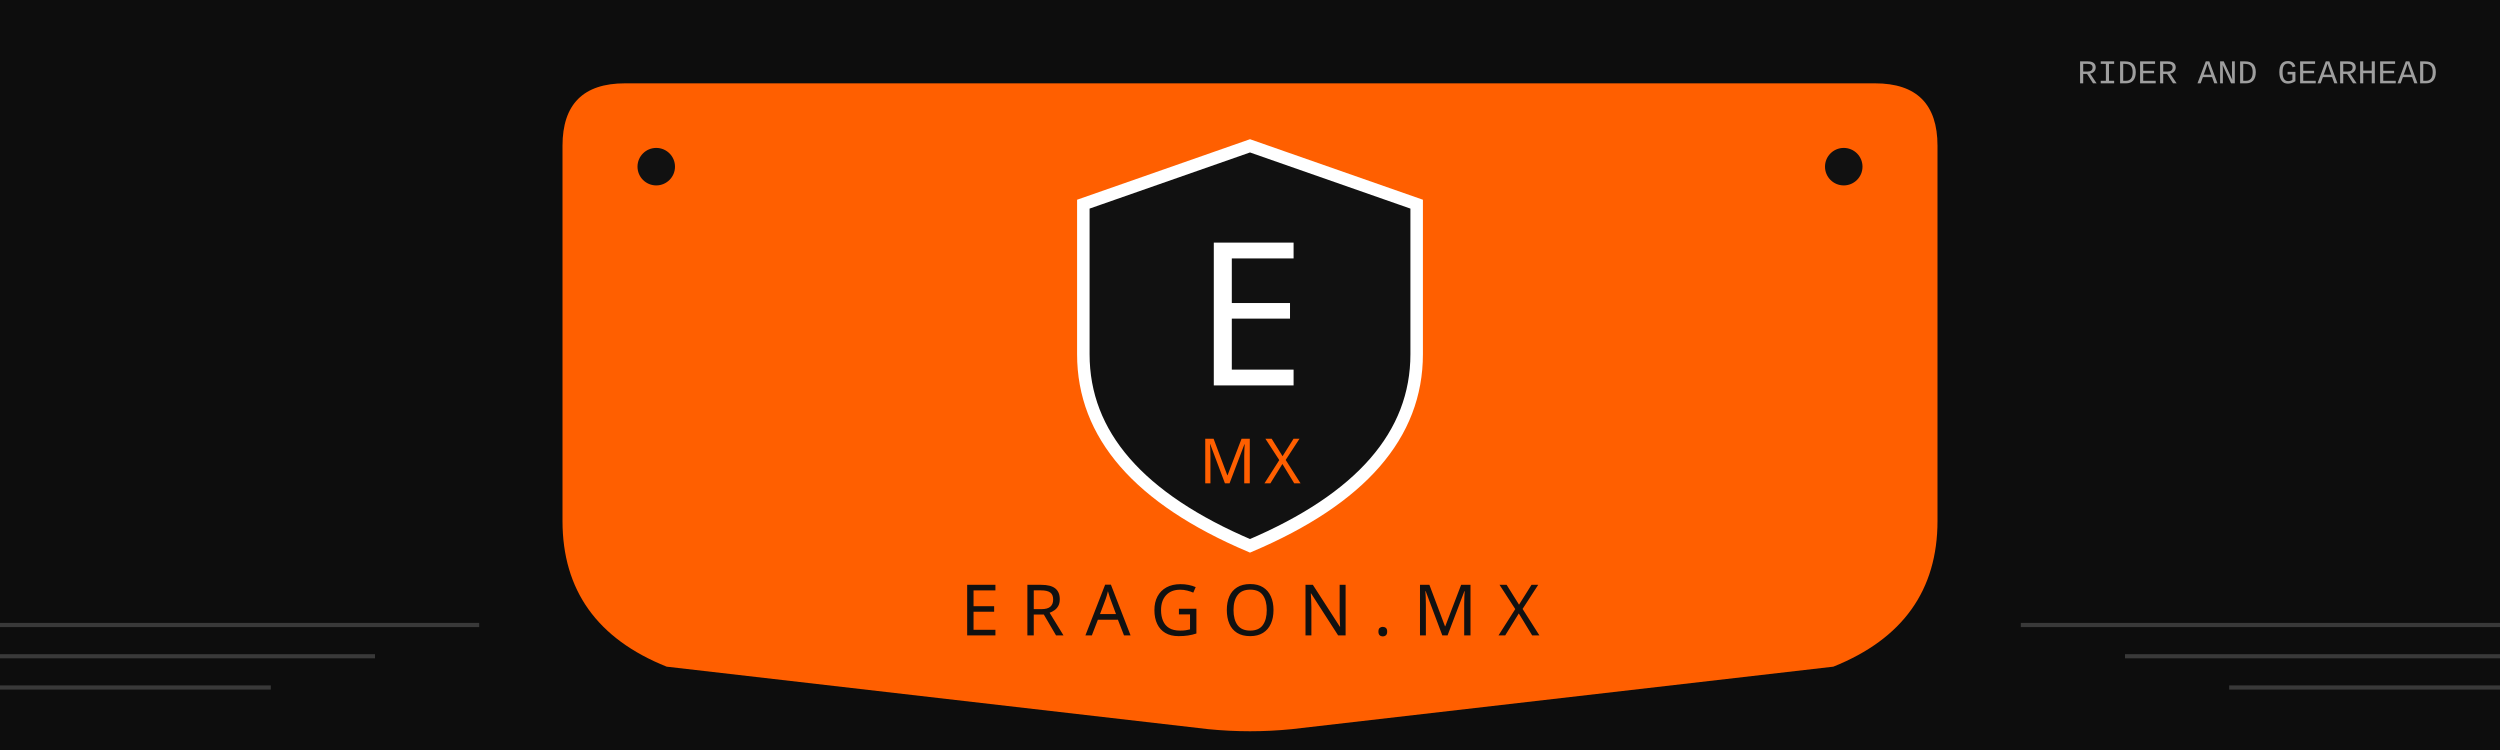
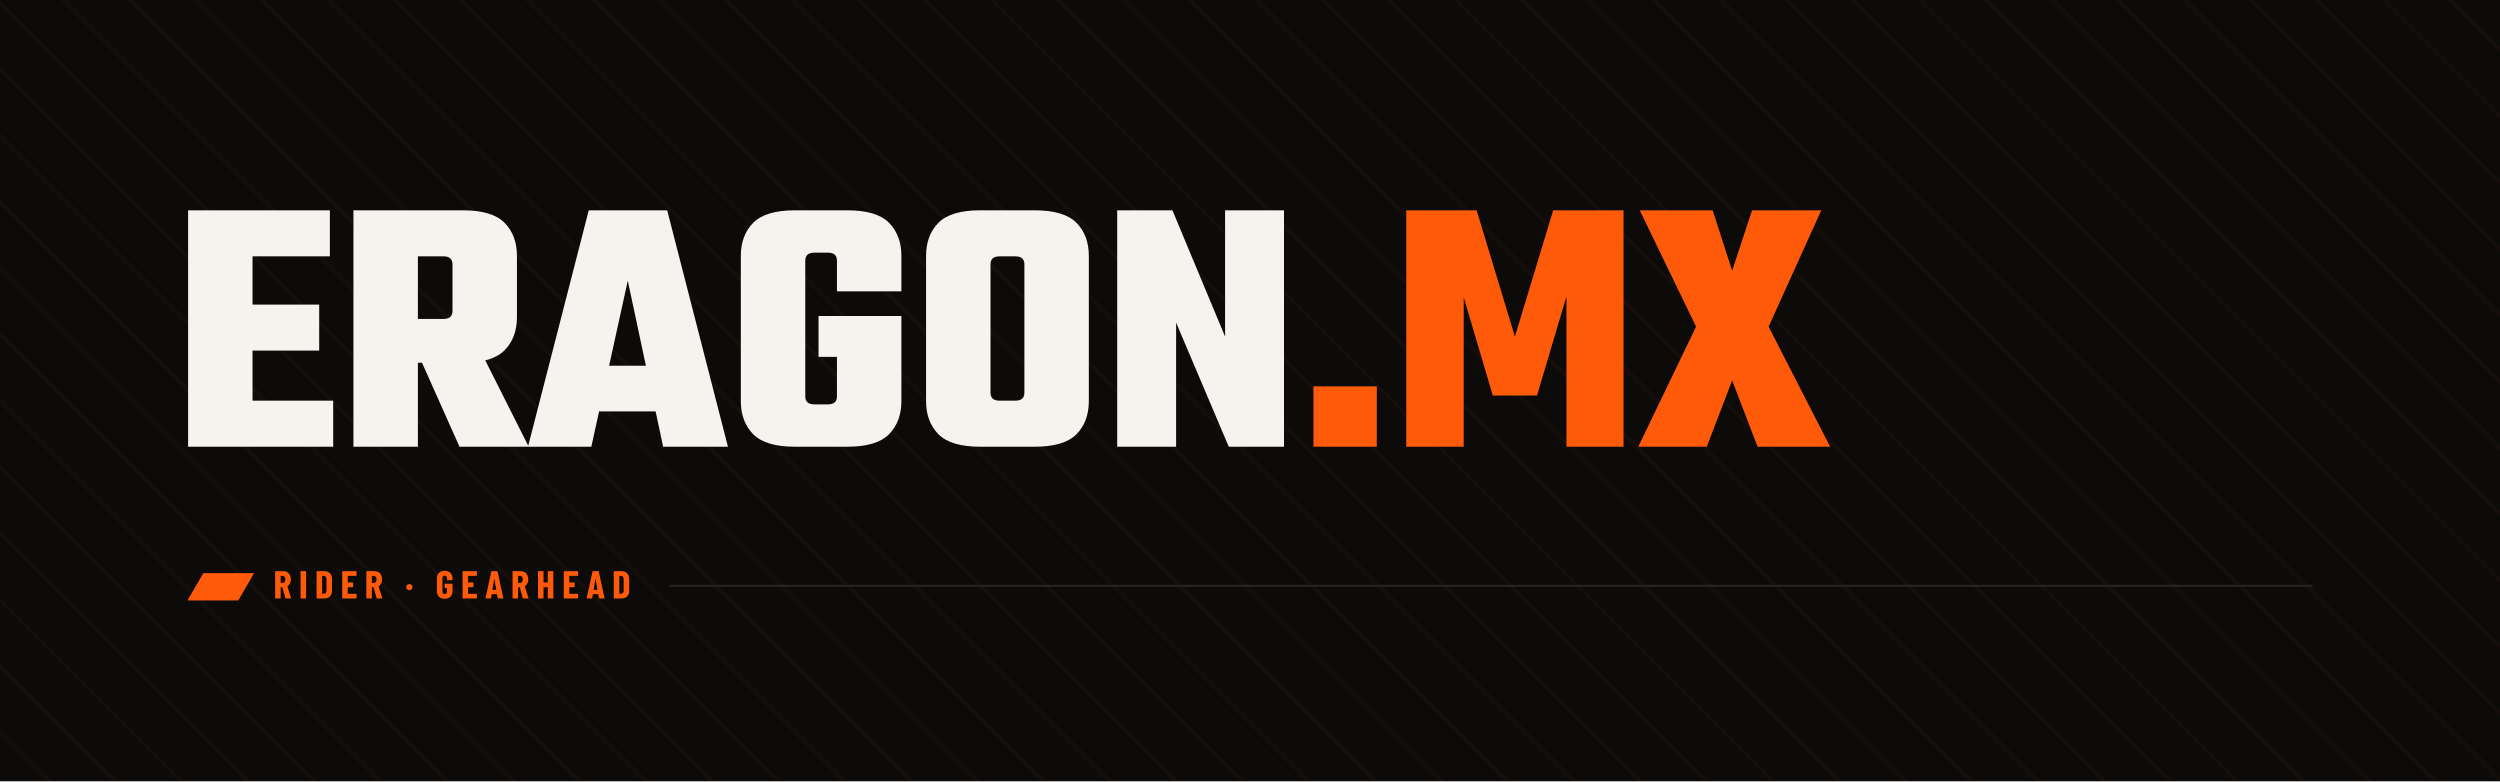
- <svg xmlns="http://www.w3.org/2000/svg" viewBox="0 0 1200 360" width="1200" height="360">
+ <svg xmlns="http://www.w3.org/2000/svg" viewBox="0 0 1280 400" width="1280" height="400" role="img" aria-label="ERAGON.MX, rider and gearhead">
+   <rect width="1280" height="400" fill="#0D0B0A" />
  <defs>
-     <linearGradient id="sweep" x1="0" x2="1" y1="0" y2="0">
-       <stop offset="0" stop-color="#fff" stop-opacity="0" />
-       <stop offset="0.5" stop-color="#fff" stop-opacity="0.35" />
-       <stop offset="1" stop-color="#fff" stop-opacity="0" />
-     </linearGradient>
-     <clipPath id="plate">
-       <path d="M300 40 H900 Q930 40 930 70 V250 Q930 300 880 320 L620 350 Q600 352 580 350 L320 320 Q270 300 270 250 V70 Q270 40 300 40 Z" />
-     </clipPath>
+     <pattern id="pin" width="24" height="24" patternUnits="userSpaceOnUse" patternTransform="rotate(135)">
+       <rect width="2" height="24" fill="#FF5A0A" fill-opacity="0.035" />
+     </pattern>
  </defs>
-   <rect width="1200" height="360" fill="#0D0D0D" />
-   <g opacity="0.18" stroke="#FFFFFF" stroke-width="2">
-     <line x1="0" y1="300" x2="230" y2="300" />
-     <line x1="0" y1="315" x2="180" y2="315" />
-     <line x1="0" y1="330" x2="130" y2="330" />
-     <line x1="970" y1="300" x2="1200" y2="300" />
-     <line x1="1020" y1="315" x2="1200" y2="315" />
-     <line x1="1070" y1="330" x2="1200" y2="330" />
+   <rect width="1280" height="400" fill="url(#pin)" />
+   <svg x="76.6" y="70.0" width="880.0" height="196.4" viewBox="0.0 0.0 448.0 100.0">
+     <path d="M10.0 19.184H26.8V80.816H10.0ZM44.176 43.76V55.76H17.2V43.76ZM46.96 19.184V31.184H15.952V19.184ZM47.824 68.816V80.816H15.952V68.816Z M78.928 45.392V33.296Q78.928 32.24 78.352 31.712Q77.776 31.184 76.528 31.184H58.672V19.184H81.616Q89.296 19.184 92.512 22.448Q95.728 25.712 95.728 31.088V47.024Q95.728 52.4 92.512 55.664Q89.296 58.928 81.616 58.928H58.672V47.504H76.528Q77.776 47.504 78.352 46.976Q78.928 46.448 78.928 45.392ZM53.104 19.184H69.904V80.816H53.104ZM67.984 52.208H84.4L98.8 80.816H80.752Z M140.176 59.696V71.6H109.36V59.696ZM150.736 80.816H133.84L124.624 37.52L115.12 80.816H98.608L114.448 19.184H134.896Z M170.896 32.336V67.664Q170.896 68.72 171.472 69.248Q172.048 69.776 173.296 69.776H175.504V80.816H168.208Q160.528 80.816 157.312 77.552Q154.096 74.288 154.096 68.912V31.088Q154.096 25.712 157.312 22.448Q160.528 19.184 168.208 19.184H175.888V30.224H173.296Q172.048 30.224 171.472 30.752Q170.896 31.28 170.896 32.336ZM195.952 46.736V57.392H174.352V46.736ZM179.152 40.304V32.336Q179.152 31.28 178.576 30.752Q178.0 30.224 176.752 30.224H174.16V19.184H181.84Q189.52 19.184 192.736 22.448Q195.952 25.712 195.952 31.088V40.304ZM179.152 67.664V54.128H195.952V68.912Q195.952 74.288 192.736 77.552Q189.52 80.816 181.84 80.816H174.544V69.776H176.752Q178.0 69.776 178.576 69.248Q179.152 68.72 179.152 67.664Z M228.016 44.912V33.296Q228.016 32.24 227.44 31.712Q226.864 31.184 225.616 31.184H222.448V19.184H230.704Q238.384 19.184 241.6 22.448Q244.816 25.712 244.816 31.088V44.912ZM228.016 66.704V43.664H244.816V68.912Q244.816 74.288 241.6 77.552Q238.384 80.816 230.704 80.816H222.448V68.816H225.616Q226.864 68.816 227.44 68.288Q228.016 67.76 228.016 66.704ZM219.184 33.296V44.912H202.384V31.088Q202.384 25.712 205.6 22.448Q208.816 19.184 216.496 19.184H224.752V31.184H221.584Q220.336 31.184 219.76 31.712Q219.184 32.24 219.184 33.296ZM219.184 43.664V66.704Q219.184 67.76 219.76 68.288Q220.336 68.816 221.584 68.816H224.752V80.816H216.496Q208.816 80.816 205.6 77.552Q202.384 74.288 202.384 68.912V43.664Z M280.336 19.184H295.696V80.816H281.296L267.568 48.464V80.816H252.208V19.184H266.608L280.336 52.112Z" fill="#F6F2EE" />
+     <path d="M303.376 80.816V65.072H319.888V80.816Z M361.648 67.472H350.128L342.544 41.84V80.816H327.568V19.184H345.904L355.888 52.112L365.872 19.184H384.208V80.816H369.328V41.648Z M422.032 49.52 438.064 80.816H419.152L412.528 63.536L405.904 80.816H388.048L403.12 49.52L388.432 19.184H407.44L412.528 34.928L417.712 19.184H435.76Z" fill="#FF5A0A" />
+   </svg>
+   <polygon points="104.1,293.429 130.1,293.429 122.0,307.429 96,307.429" fill="#FF5A0A" />
+   <g fill="#FF5A0A">
+     <path transform="translate(140.00 306.43) scale(0.02 -0.02)" d="M306 10 229 286Q227 290 224 290H190Q185 290 185 285V12Q185 7 181.5 3.5Q178 0 173 0H56Q51 0 47.5 3.5Q44 7 44 12V688Q44 693 47.5 696.5Q51 700 56 700H258Q313 700 356.0 673.5Q399 647 422.5 599.0Q446 551 446 489Q446 430 423.5 385.0Q401 340 361 315Q359 314 358.0 312.5Q357 311 358 309L450 14L451 10Q451 0 440 0H320Q309 0 306 10ZM185 574V403Q185 398 190 398H235Q266 398 285.5 422.5Q305 447 305 488Q305 530 285.5 554.5Q266 579 235 579H190Q185 579 185 574Z" />
+     <path transform="translate(153.02 306.43) scale(0.02 -0.02)" d="M44 12V688Q44 693 47.5 696.5Q51 700 56 700H173Q178 700 181.5 696.5Q185 693 185 688V12Q185 7 181.5 3.5Q178 0 173 0H56Q51 0 47.5 3.5Q44 7 44 12Z" />
+     <path transform="translate(161.22 306.43) scale(0.02 -0.02)" d="M44 12V688Q44 693 47.5 696.5Q51 700 56 700H237Q328 700 383.0 647.0Q438 594 438 506V194Q438 106 383.0 53.0Q328 0 237 0H56Q51 0 47.5 3.5Q44 7 44 12ZM190 121 235 122Q262 123 279.0 145.0Q296 167 297 203V497Q297 535 280.0 557.0Q263 579 234 579H190Q185 579 185 574V126Q185 121 190 121Z" />
+     <path transform="translate(174.34 306.43) scale(0.02 -0.02)" d="M399 579H190Q185 579 185 574V416Q185 411 190 411H310Q315 411 318.5 407.5Q322 404 322 399V302Q322 297 318.5 293.5Q315 290 310 290H190Q185 290 185 285V126Q185 121 190 121H399Q404 121 407.5 117.5Q411 114 411 109V12Q411 7 407.5 3.5Q404 0 399 0H56Q51 0 47.5 3.5Q44 7 44 12V688Q44 693 47.5 696.5Q51 700 56 700H399Q404 700 407.5 696.5Q411 693 411 688V591Q411 586 407.5 582.5Q404 579 399 579Z" />
+     <path transform="translate(186.70 306.43) scale(0.02 -0.02)" d="M306 10 229 286Q227 290 224 290H190Q185 290 185 285V12Q185 7 181.5 3.5Q178 0 173 0H56Q51 0 47.5 3.5Q44 7 44 12V688Q44 693 47.5 696.5Q51 700 56 700H258Q313 700 356.0 673.5Q399 647 422.5 599.0Q446 551 446 489Q446 430 423.5 385.0Q401 340 361 315Q359 314 358.0 312.5Q357 311 358 309L450 14L451 10Q451 0 440 0H320Q309 0 306 10ZM185 574V403Q185 398 190 398H235Q266 398 285.5 422.5Q305 447 305 488Q305 530 285.5 554.5Q266 579 235 579H190Q185 579 185 574Z" />
+     <path transform="translate(207.32 306.43) scale(0.02 -0.02)" d="M34 290Q34 325 56.0 347.0Q78 369 113 369Q148 369 170.0 347.0Q192 325 192 290Q192 256 169.5 233.5Q147 211 113 211Q79 211 56.5 233.5Q34 256 34 290Z" />
+     <path transform="translate(223.02 306.43) scale(0.02 -0.02)" d="M34 181V519Q34 605 88.5 656.5Q143 708 233 708Q323 708 378.0 656.0Q433 604 433 518V480Q433 475 429.5 471.5Q426 468 421 468H304Q299 468 295.5 471.5Q292 475 292 480V520Q292 550 276.0 568.5Q260 587 233 587Q207 587 191.0 568.5Q175 550 175 520V180Q175 150 191.0 131.5Q207 113 233 113Q260 113 276.0 131.5Q292 150 292 180V260Q292 265 287 265H243Q238 265 234.5 268.5Q231 272 231 277V366Q231 371 234.5 374.5Q238 378 243 378H421Q426 378 429.5 374.5Q433 371 433 366V181Q433 95 378.0 43.5Q323 -8 233 -8Q143 -8 88.5 43.5Q34 95 34 181Z" />
+     <path transform="translate(235.96 306.43) scale(0.02 -0.02)" d="M399 579H190Q185 579 185 574V416Q185 411 190 411H310Q315 411 318.5 407.5Q322 404 322 399V302Q322 297 318.5 293.5Q315 290 310 290H190Q185 290 185 285V126Q185 121 190 121H399Q404 121 407.5 117.5Q411 114 411 109V12Q411 7 407.5 3.5Q404 0 399 0H56Q51 0 47.5 3.5Q44 7 44 12V688Q44 693 47.5 696.5Q51 700 56 700H399Q404 700 407.5 696.5Q411 693 411 688V591Q411 586 407.5 582.5Q404 579 399 579Z" />
+     <path transform="translate(248.32 306.43) scale(0.02 -0.02)" d="M325 11 309 107Q309 112 303 112H176Q170 112 170 107L154 11Q153 0 141 0H24Q11 0 14 13L161 689Q163 700 174 700H309Q320 700 322 689L468 13L469 9Q469 0 458 0H338Q326 0 325 11ZM194 221H284Q289 221 288 226L241 499Q240 502 238.0 502.0Q236 502 235 499L190 226Q190 221 194 221Z" />
+     <path transform="translate(261.56 306.43) scale(0.02 -0.02)" d="M306 10 229 286Q227 290 224 290H190Q185 290 185 285V12Q185 7 181.5 3.5Q178 0 173 0H56Q51 0 47.5 3.5Q44 7 44 12V688Q44 693 47.5 696.5Q51 700 56 700H258Q313 700 356.0 673.5Q399 647 422.5 599.0Q446 551 446 489Q446 430 423.5 385.0Q401 340 361 315Q359 314 358.0 312.5Q357 311 358 309L450 14L451 10Q451 0 440 0H320Q309 0 306 10ZM185 574V403Q185 398 190 398H235Q266 398 285.5 422.5Q305 447 305 488Q305 530 285.5 554.5Q266 579 235 579H190Q185 579 185 574Z" />
+     <path transform="translate(274.58 306.43) scale(0.02 -0.02)" d="M307 700H424Q429 700 432.5 696.5Q436 693 436 688V12Q436 7 432.5 3.5Q429 0 424 0H307Q302 0 298.5 3.5Q295 7 295 12V285Q295 290 290 290H190Q185 290 185 285V12Q185 7 181.5 3.5Q178 0 173 0H56Q51 0 47.5 3.5Q44 7 44 12V688Q44 693 47.5 696.5Q51 700 56 700H173Q178 700 181.5 696.5Q185 693 185 688V416Q185 411 190 411H290Q295 411 295 416V688Q295 693 298.5 696.5Q302 700 307 700Z" />
+     <path transform="translate(287.78 306.43) scale(0.02 -0.02)" d="M399 579H190Q185 579 185 574V416Q185 411 190 411H310Q315 411 318.5 407.5Q322 404 322 399V302Q322 297 318.5 293.5Q315 290 310 290H190Q185 290 185 285V126Q185 121 190 121H399Q404 121 407.5 117.5Q411 114 411 109V12Q411 7 407.5 3.5Q404 0 399 0H56Q51 0 47.5 3.5Q44 7 44 12V688Q44 693 47.5 696.5Q51 700 56 700H399Q404 700 407.5 696.5Q411 693 411 688V591Q411 586 407.5 582.5Q404 579 399 579Z" />
+     <path transform="translate(300.14 306.43) scale(0.02 -0.02)" d="M325 11 309 107Q309 112 303 112H176Q170 112 170 107L154 11Q153 0 141 0H24Q11 0 14 13L161 689Q163 700 174 700H309Q320 700 322 689L468 13L469 9Q469 0 458 0H338Q326 0 325 11ZM194 221H284Q289 221 288 226L241 499Q240 502 238.0 502.0Q236 502 235 499L190 226Q190 221 194 221Z" />
+     <path transform="translate(313.38 306.43) scale(0.02 -0.02)" d="M44 12V688Q44 693 47.5 696.5Q51 700 56 700H237Q328 700 383.0 647.0Q438 594 438 506V194Q438 106 383.0 53.0Q328 0 237 0H56Q51 0 47.5 3.5Q44 7 44 12ZM190 121 235 122Q262 123 279.0 145.0Q296 167 297 203V497Q297 535 280.0 557.0Q263 579 234 579H190Q185 579 185 574V126Q185 121 190 121Z" />
  </g>
-   <g>
-     <animateTransform attributeName="transform" type="rotate" values="0 600 200;-1.2 600 200;1.2 600 200;0 600 200;0 600 200" keyTimes="0;0.03;0.06;0.09;1" dur="6s" repeatCount="indefinite" />
-     <path d="M300 40 H900 Q930 40 930 70 V250 Q930 300 880 320 L620 350 Q600 352 580 350 L320 320 Q270 300 270 250 V70 Q270 40 300 40 Z" fill="#FF5F00" />
-     <circle cx="315" cy="80" r="9" fill="#111" />
-     <circle cx="885" cy="80" r="9" fill="#111" />
-     <path d="M600 70 L680 98 V170 Q680 228 600 262 Q520 228 520 170 V98 Z" fill="#111" stroke="#fff" stroke-width="6" />
-     <text x="600" y="185" text-anchor="middle" font-family="Impact, 'Arial Black', sans-serif" font-size="96" fill="#fff">E</text>
-     <text x="600" y="232" text-anchor="middle" font-family="Impact, 'Arial Black', sans-serif" font-size="30" letter-spacing="4" fill="#FF5F00">MX</text>
-     <text x="600" y="305" text-anchor="middle" font-family="Impact, 'Arial Black', sans-serif" font-size="34" letter-spacing="10" fill="#111">ERAGON.MX</text>
-     <g clip-path="url(#plate)">
-       <rect x="-300" y="0" width="220" height="360" fill="url(#sweep)" transform="skewX(-20)">
-         <animate attributeName="x" values="-300;1300;1300" keyTimes="0;0.35;1" dur="6s" repeatCount="indefinite" />
-       </rect>
-     </g>
-   </g>
-   <text x="1170" y="40" text-anchor="end" font-family="'Courier New', monospace" font-size="16" fill="#FFFFFF" opacity="0.6">RIDER AND GEARHEAD</text>
+   <rect x="342.9" y="299.429" width="841.1" height="1" fill="#2A2420" />
</svg>
